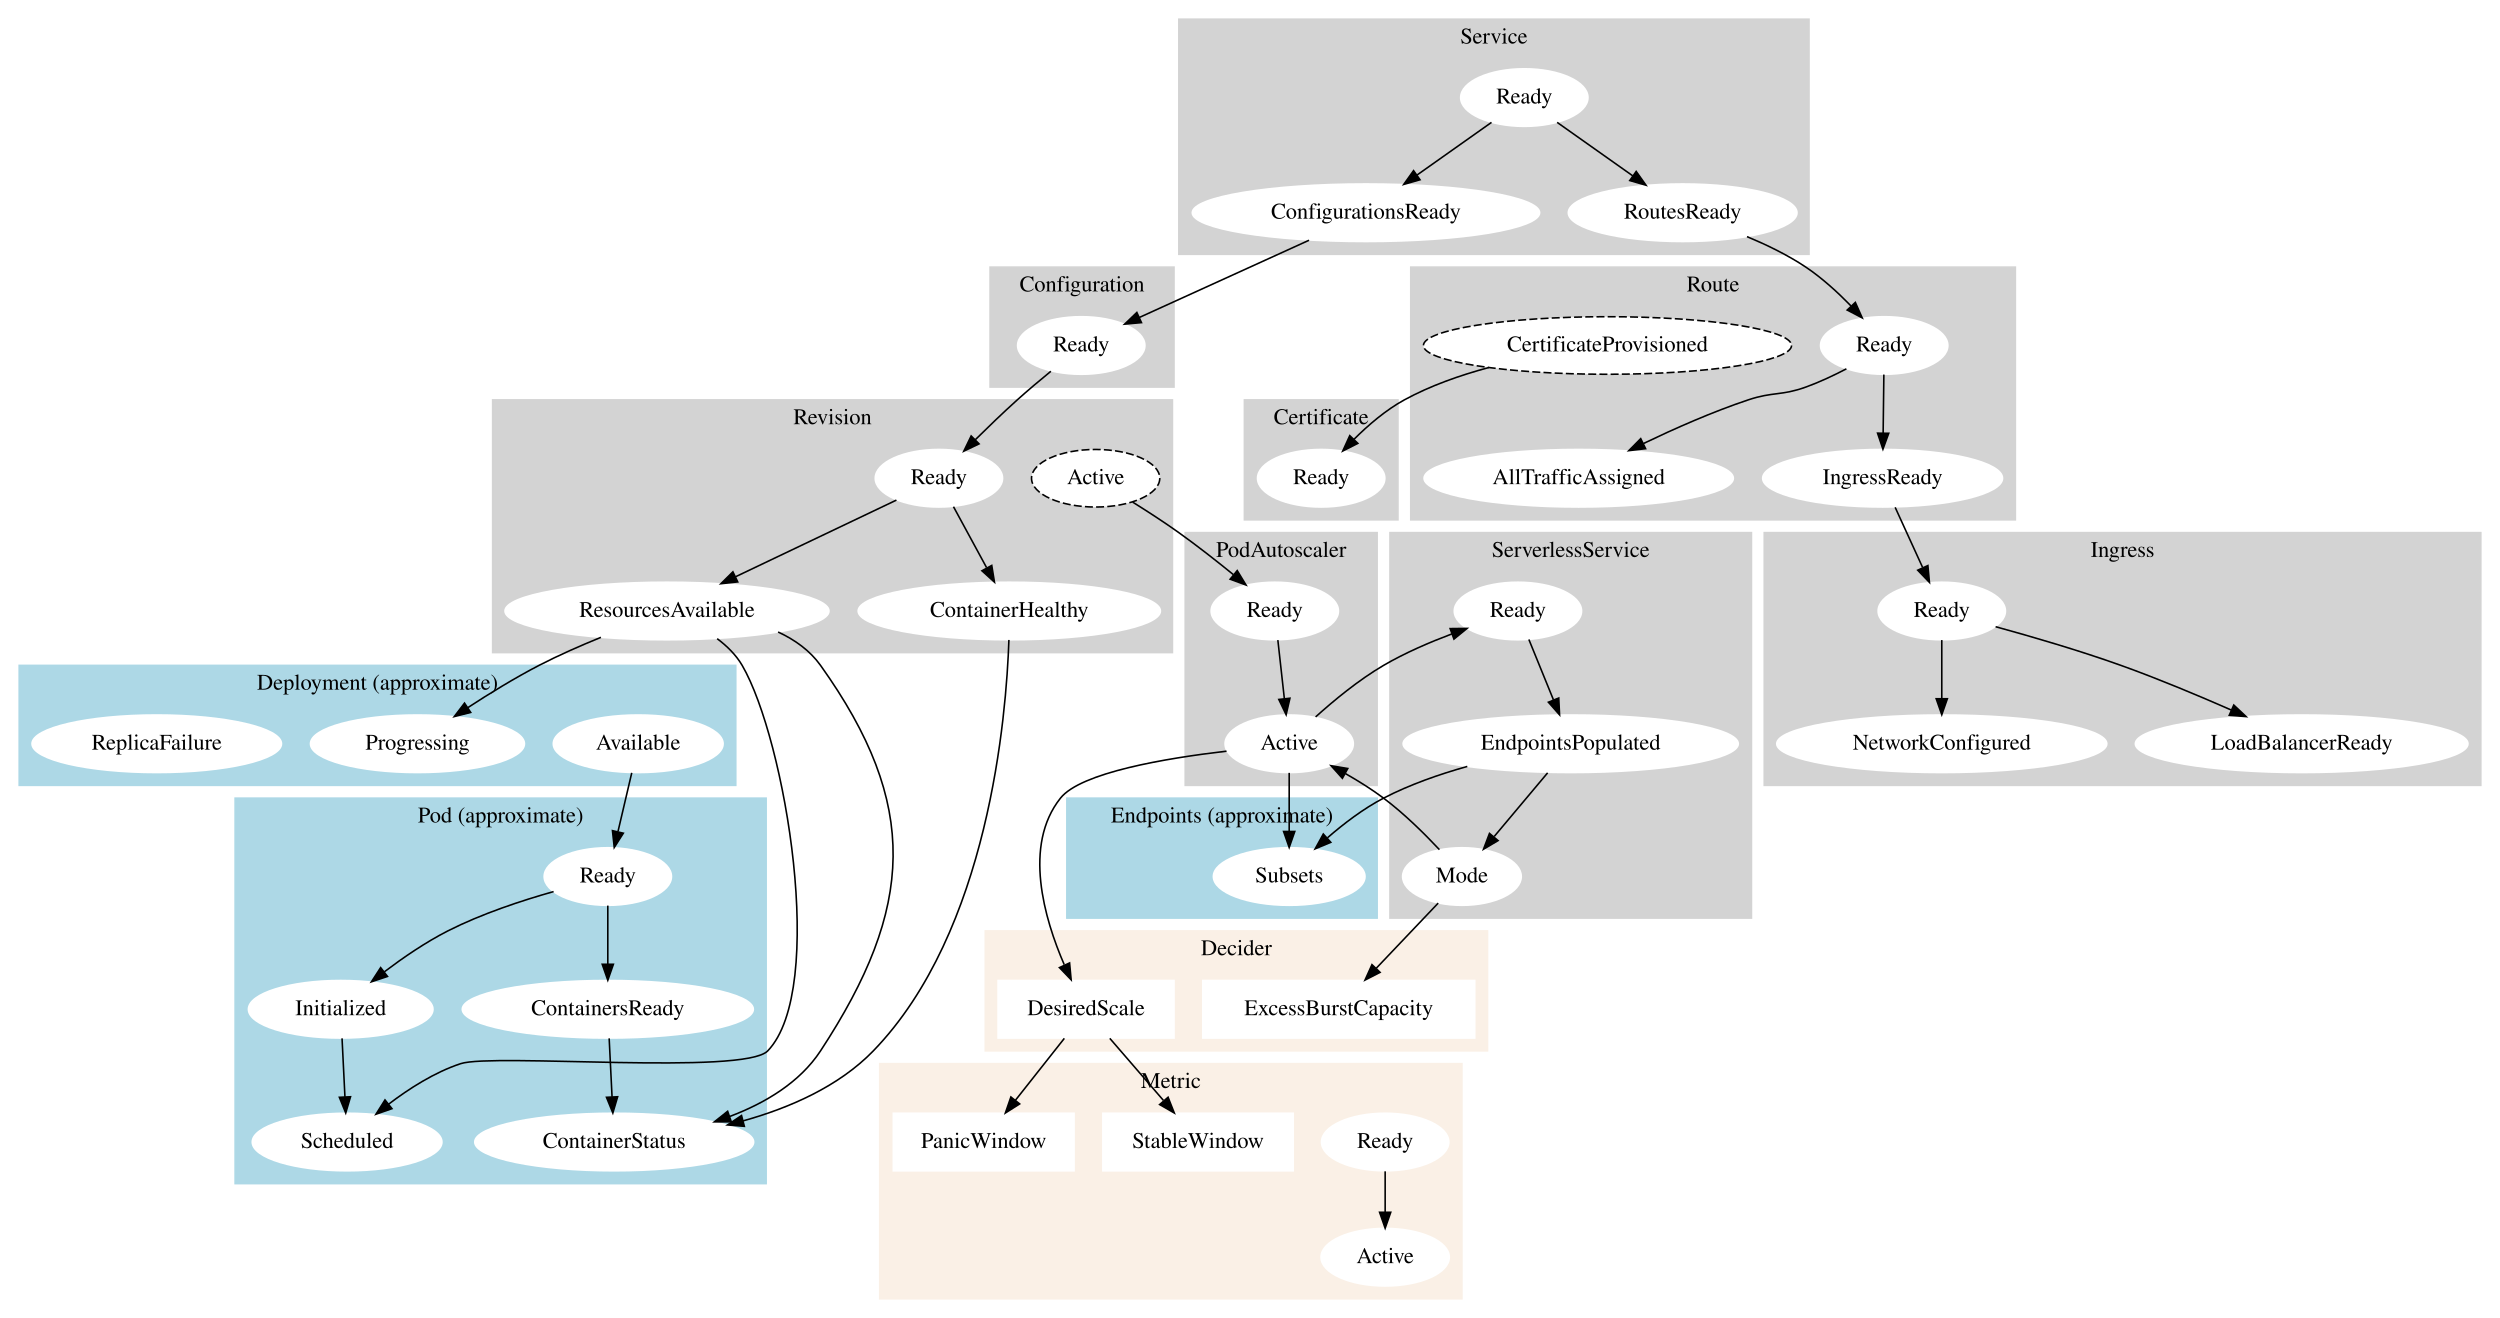
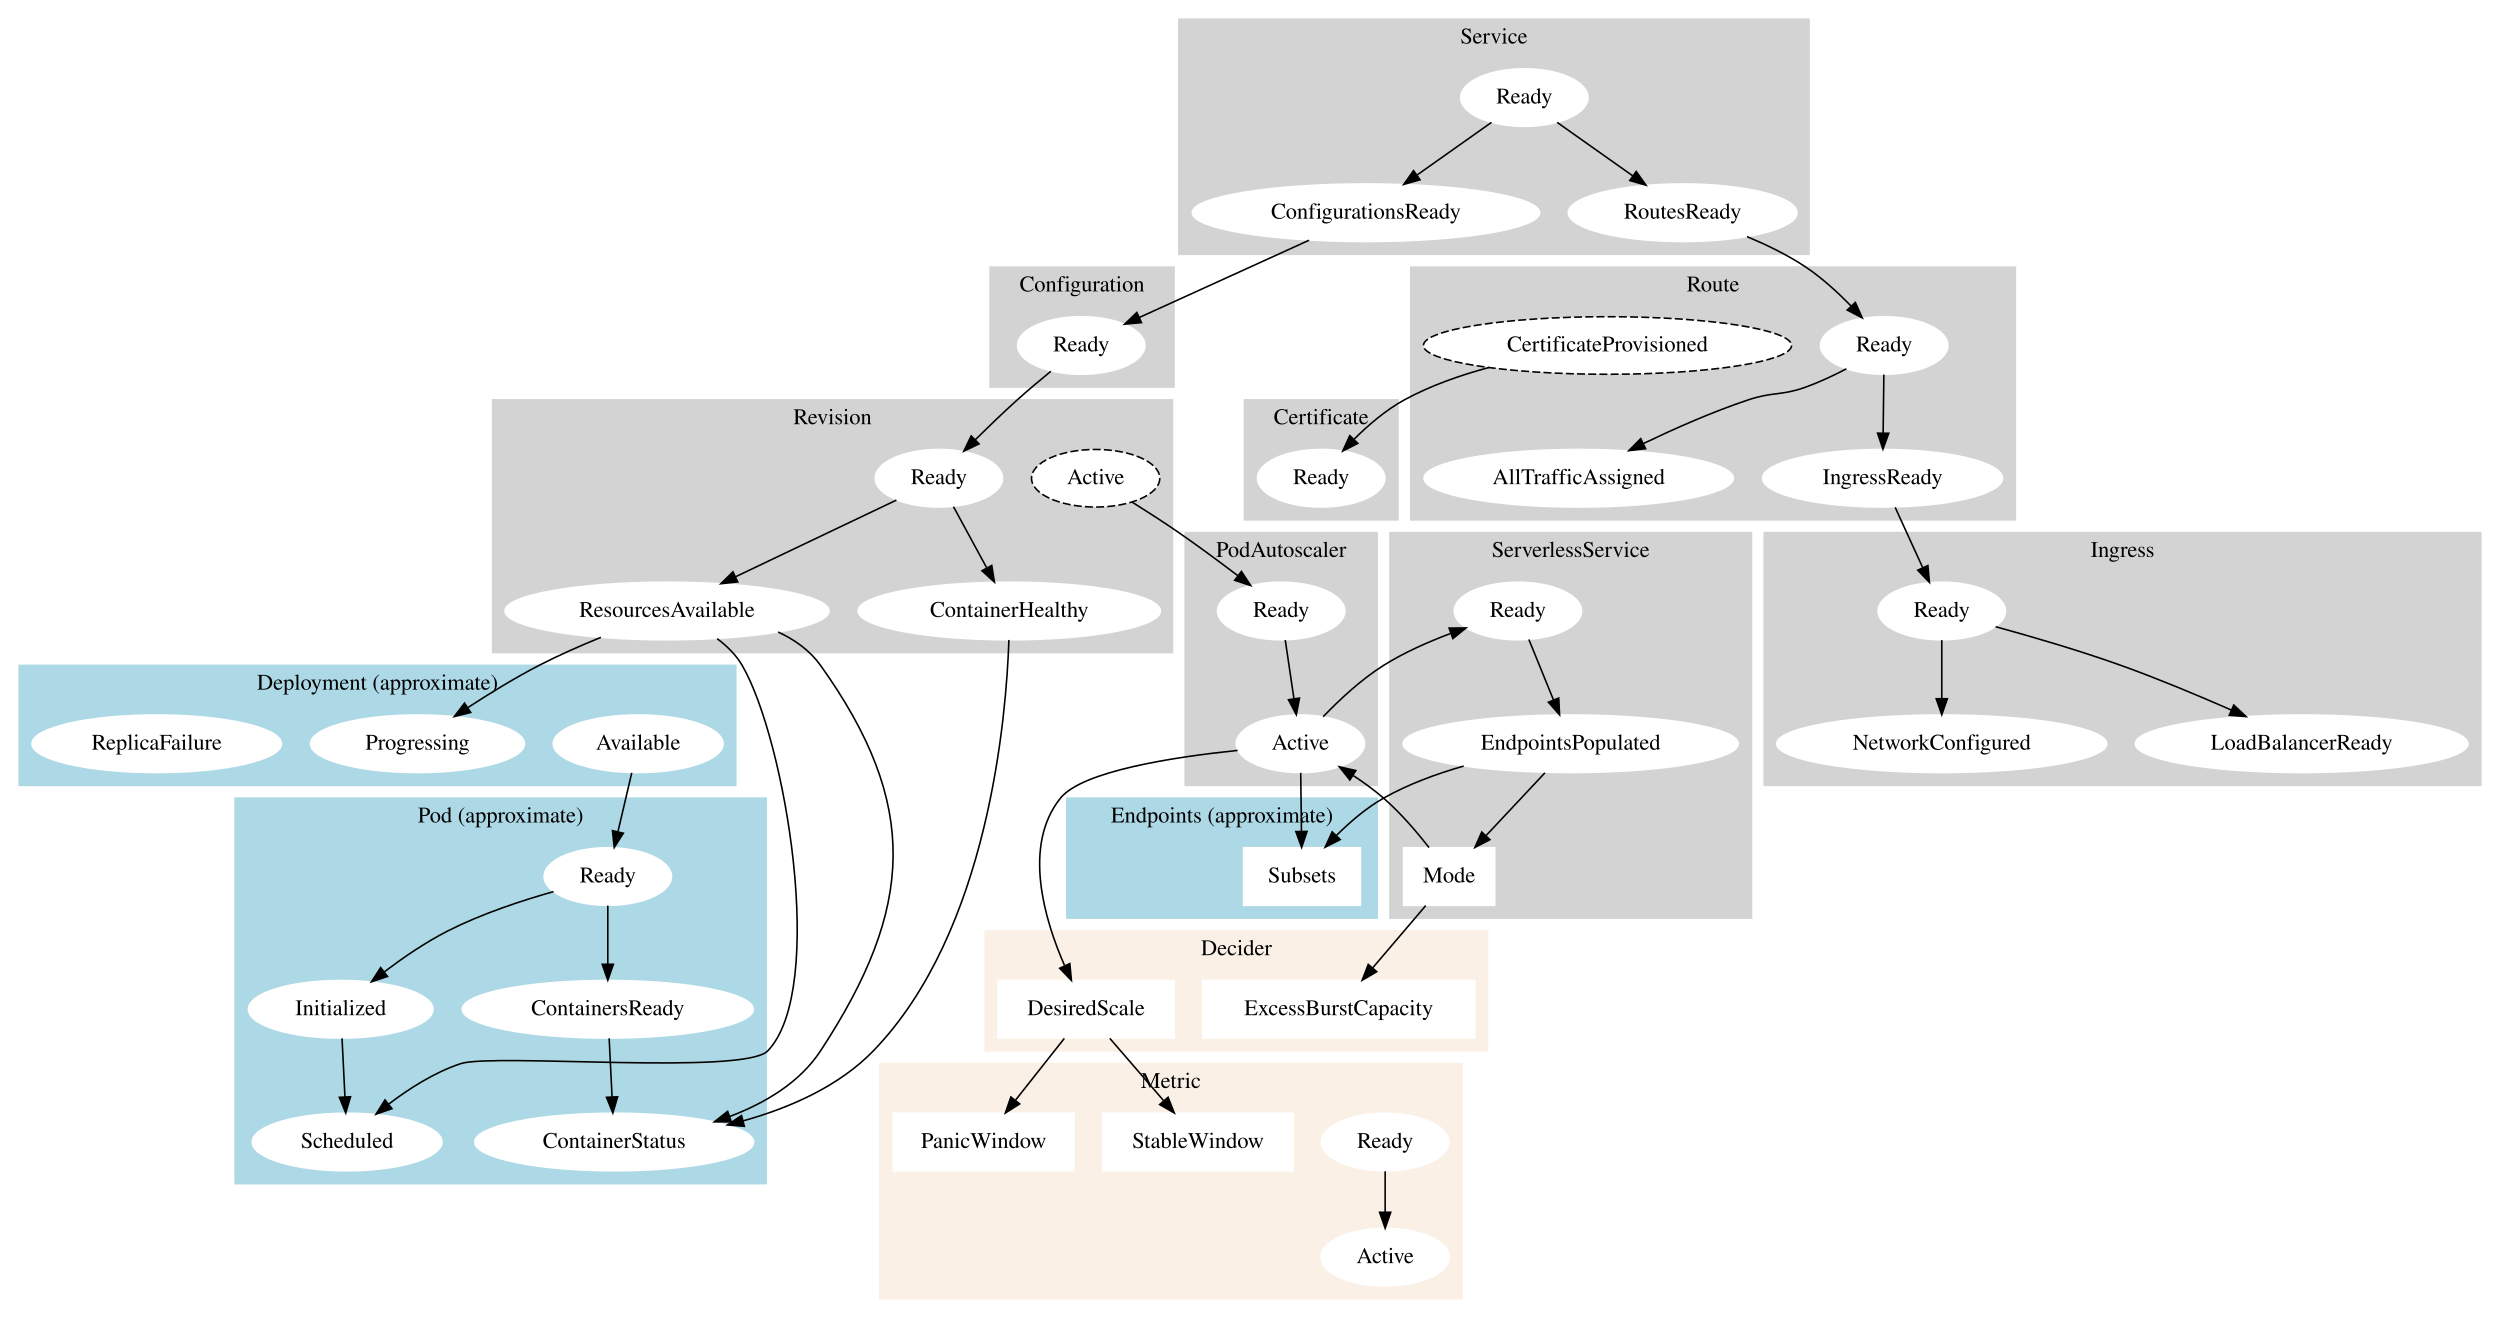
<svg xmlns="http://www.w3.org/2000/svg" xmlns:xlink="http://www.w3.org/1999/xlink" width="1563pt" height="824pt" viewBox="0.00 0.00 1563.00 824.00">
  <g id="graph0" class="graph" transform="scale(1 1) rotate(0) translate(4 820)">
    <polygon fill="white" stroke="none" points="-4,4 -4,-820 1559,-820 1559,4 -4,4" />
    <g id="clust1" class="cluster">
      <g id="a_clust1">
        <a xlink:href="https://godoc.org/github.com/knative/serving/pkg/apis/serving/v1alpha1#ServiceStatus" xlink:title="Service">
          <polygon fill="lightgrey" stroke="lightgrey" points="733,-661 733,-808 1127,-808 1127,-661 733,-661" />
          <text text-anchor="middle" x="930" y="-792.8" font-family="Times,serif" font-size="14.00">Service</text>
        </a>
      </g>
    </g>
    <g id="clust2" class="cluster">
      <g id="a_clust2">
        <a xlink:href="https://godoc.org/github.com/knative/serving/pkg/apis/serving/v1alpha1#RouteStatus" xlink:title="Route">
          <polygon fill="lightgrey" stroke="lightgrey" points="878,-495 878,-653 1256,-653 1256,-495 878,-495" />
          <text text-anchor="middle" x="1067" y="-637.8" font-family="Times,serif" font-size="14.00">Route</text>
        </a>
      </g>
    </g>
    <g id="clust3" class="cluster">
      <g id="a_clust3">
        <a xlink:href="https://godoc.org/github.com/knative/serving/pkg/apis/serving/v1alpha1#ConfigurationStatus" xlink:title="Configuration">
          <polygon fill="lightgrey" stroke="lightgrey" points="615,-578 615,-653 730,-653 730,-578 615,-578" />
          <text text-anchor="middle" x="672.5" y="-637.8" font-family="Times,serif" font-size="14.00">Configuration</text>
        </a>
      </g>
    </g>
    <g id="clust4" class="cluster">
      <g id="a_clust4">
        <a xlink:href="https://godoc.org/github.com/knative/serving/pkg/apis/serving/v1alpha1#RevisionStatus" xlink:title="Revision">
          <polygon fill="lightgrey" stroke="lightgrey" points="304,-412 304,-570 729,-570 729,-412 304,-412" />
          <text text-anchor="middle" x="516.5" y="-554.8" font-family="Times,serif" font-size="14.00">Revision</text>
        </a>
      </g>
    </g>
    <g id="clust5" class="cluster">
      <g id="a_clust5">
        <a xlink:href="https://godoc.org/github.com/knative/serving/pkg/apis/networking/v1alpha1#IngressStatus" xlink:title="Ingress">
          <polygon fill="lightgrey" stroke="lightgrey" points="1099,-329 1099,-487 1547,-487 1547,-329 1099,-329" />
          <text text-anchor="middle" x="1323" y="-471.8" font-family="Times,serif" font-size="14.00">Ingress</text>
        </a>
      </g>
    </g>
    <g id="clust6" class="cluster">
      <g id="a_clust6">
        <a xlink:href="https://godoc.org/github.com/knative/serving/pkg/apis/networking/v1alpha1#CertificateStatus" xlink:title="Certificate">
          <polygon fill="lightgrey" stroke="lightgrey" points="774,-495 774,-570 870,-570 870,-495 774,-495" />
          <text text-anchor="middle" x="822" y="-554.8" font-family="Times,serif" font-size="14.00">Certificate</text>
        </a>
      </g>
    </g>
    <g id="clust7" class="cluster">
      <g id="a_clust7">
        <a xlink:href="https://godoc.org/github.com/knative/serving/pkg/apis/autoscaling/v1alpha1#PodAutoscalerStatus" xlink:title="PodAutoscaler">
          <polygon fill="lightgrey" stroke="lightgrey" points="737,-329 737,-487 857,-487 857,-329 737,-329" />
          <text text-anchor="middle" x="797" y="-471.8" font-family="Times,serif" font-size="14.00">PodAutoscaler</text>
        </a>
      </g>
    </g>
    <g id="clust8" class="cluster">
      <g id="a_clust8">
        <a xlink:href="https://godoc.org/github.com/knative/serving/pkg/autoscaler#DeciderStatus" xlink:title="Decider">
          <polygon fill="linen" stroke="linen" points="612,-163 612,-238 926,-238 926,-163 612,-163" />
          <text text-anchor="middle" x="769" y="-222.8" font-family="Times,serif" font-size="14.00">Decider</text>
        </a>
      </g>
    </g>
    <g id="clust9" class="cluster">
      <g id="a_clust9">
        <a xlink:href="https://godoc.org/github.com/knative/serving/pkg/apis/autoscaling/v1alpha1#MetricStatus" xlink:title="Metric">
          <polygon fill="linen" stroke="linen" points="546,-8 546,-155 910,-155 910,-8 546,-8" />
          <text text-anchor="middle" x="728" y="-139.8" font-family="Times,serif" font-size="14.00">Metric</text>
        </a>
      </g>
    </g>
    <g id="clust10" class="cluster">
      <g id="a_clust10">
        <a xlink:href="https://godoc.org/github.com/knative/serving/pkg/apis/networking/v1alpha1#ServerlessServiceStatus" xlink:title="ServerlessService">
          <polygon fill="lightgrey" stroke="lightgrey" points="865,-246 865,-487 1091,-487 1091,-246 865,-246" />
          <text text-anchor="middle" x="978" y="-471.8" font-family="Times,serif" font-size="14.00">ServerlessService</text>
        </a>
      </g>
    </g>
    <g id="clust11" class="cluster">
      <g id="a_clust11">
        <a xlink:href="https://godoc.org/k8s.io/api/core/v1#PodStatus" xlink:title="Pod (approximate)">
          <polygon fill="lightblue" stroke="lightblue" points="143,-80 143,-321 475,-321 475,-80 143,-80" />
          <text text-anchor="middle" x="309" y="-305.8" font-family="Times,serif" font-size="14.00">Pod (approximate)</text>
        </a>
      </g>
    </g>
    <g id="clust12" class="cluster">
      <g id="a_clust12">
        <a xlink:href="https://godoc.org/k8s.io/api/apps/v1#DeploymentStatus" xlink:title="Deployment (approximate)">
          <polygon fill="lightblue" stroke="lightblue" points="8,-329 8,-404 456,-404 456,-329 8,-329" />
          <text text-anchor="middle" x="232" y="-388.8" font-family="Times,serif" font-size="14.00">Deployment (approximate)</text>
        </a>
      </g>
    </g>
    <g id="clust13" class="cluster">
      <g id="a_clust13">
-         <a xlink:href="https://godoc.org/k8s.io/api/apps/v1#Endpoints" xlink:title="Endpoints (approximate)">
+         <a xlink:href="https://godoc.org/k8s.io/kubernetes/pkg/apis/core#Endpoints" xlink:title="Endpoints (approximate)">
          <polygon fill="lightblue" stroke="lightblue" points="663,-246 663,-321 857,-321 857,-246 663,-246" />
          <text text-anchor="middle" x="760" y="-305.8" font-family="Times,serif" font-size="14.00">Endpoints (approximate)</text>
        </a>
      </g>
    </g>
    <g id="node1" class="node">
      <g id="a_node1">
        <a xlink:href="https://godoc.org/github.com/knative/serving/pkg/apis/serving/v1alpha1#ServiceConditionReady" xlink:title="Ready">
          <ellipse fill="white" stroke="white" cx="949" cy="-759" rx="39.794" ry="18" />
          <text text-anchor="middle" x="949" y="-755.3" font-family="Times,serif" font-size="14.00">Ready</text>
        </a>
      </g>
    </g>
    <g id="node2" class="node">
      <g id="a_node2">
        <a xlink:href="https://godoc.org/github.com/knative/serving/pkg/apis/serving/v1alpha1#ServiceConditionConfigurationsReady" xlink:title="ConfigurationsReady">
          <ellipse fill="white" stroke="white" cx="850" cy="-687" rx="108.581" ry="18" />
          <text text-anchor="middle" x="850" y="-683.3" font-family="Times,serif" font-size="14.00">ConfigurationsReady</text>
        </a>
      </g>
    </g>
    <g id="edge1" class="edge">
      <path fill="none" stroke="black" d="M928.487,-743.496C915.011,-733.968 897.11,-721.31 881.807,-710.49" />
      <polygon fill="black" stroke="black" points="883.802,-707.614 873.617,-704.699 879.761,-713.33 883.802,-707.614" />
    </g>
    <g id="node3" class="node">
      <g id="a_node3">
        <a xlink:href="https://godoc.org/github.com/knative/serving/pkg/apis/serving/v1alpha1#ServiceConditionRoutesReady" xlink:title="RoutesReady">
          <ellipse fill="white" stroke="white" cx="1048" cy="-687" rx="71.487" ry="18" />
          <text text-anchor="middle" x="1048" y="-683.3" font-family="Times,serif" font-size="14.00">RoutesReady</text>
        </a>
      </g>
    </g>
    <g id="edge2" class="edge">
      <path fill="none" stroke="black" d="M969.513,-743.496C983.18,-733.832 1001.4,-720.95 1016.84,-710.03" />
      <polygon fill="black" stroke="black" points="1018.95,-712.829 1025.09,-704.198 1014.91,-707.114 1018.95,-712.829" />
    </g>
    <g id="node8" class="node">
      <g id="a_node8">
        <a xlink:href="https://godoc.org/github.com/knative/serving/pkg/apis/serving/v1alpha1#ConfigurationConditionReady" xlink:title="Ready">
          <ellipse fill="white" stroke="white" cx="672" cy="-604" rx="39.794" ry="18" />
          <text text-anchor="middle" x="672" y="-600.3" font-family="Times,serif" font-size="14.00">Ready</text>
        </a>
      </g>
    </g>
    <g id="edge17" class="edge">
      <path fill="none" stroke="black" d="M814.407,-669.803C783.606,-655.787 739.262,-635.608 708.266,-621.503" />
      <polygon fill="black" stroke="black" points="709.656,-618.29 699.105,-617.334 706.757,-624.662 709.656,-618.29" />
    </g>
    <g id="node4" class="node">
      <g id="a_node4">
        <a xlink:href="https://godoc.org/github.com/knative/serving/pkg/apis/serving/v1alpha1#RouteConditionReady" xlink:title="Ready">
          <ellipse fill="white" stroke="white" cx="1174" cy="-604" rx="39.794" ry="18" />
          <text text-anchor="middle" x="1174" y="-600.3" font-family="Times,serif" font-size="14.00">Ready</text>
        </a>
      </g>
    </g>
    <g id="edge18" class="edge">
      <path fill="none" stroke="black" d="M1088.23,-672.053C1100.53,-666.938 1113.76,-660.525 1125,-653 1135.15,-646.203 1145.04,-637.145 1153.24,-628.729" />
      <polygon fill="black" stroke="black" points="1155.96,-630.948 1160.26,-621.265 1150.86,-626.153 1155.96,-630.948" />
    </g>
    <g id="node5" class="node">
      <g id="a_node5">
        <a xlink:href="https://godoc.org/github.com/knative/serving/pkg/apis/serving/v1alpha1#RouteConditionAllTrafficAssigned" xlink:title="AllTrafficAssigned">
          <ellipse fill="white" stroke="white" cx="983" cy="-521" rx="96.683" ry="18" />
          <text text-anchor="middle" x="983" y="-517.3" font-family="Times,serif" font-size="14.00">AllTrafficAssigned</text>
        </a>
      </g>
    </g>
    <g id="edge3" class="edge">
      <path fill="none" stroke="black" d="M1150.37,-589.416C1142.49,-585.305 1133.54,-581.07 1125,-578 1109.58,-572.453 1104.55,-575.186 1089,-570 1066.77,-562.584 1042.92,-552.032 1023.48,-542.709" />
      <polygon fill="black" stroke="black" points="1024.84,-539.479 1014.32,-538.25 1021.78,-545.773 1024.84,-539.479" />
    </g>
    <g id="node6" class="node">
      <g id="a_node6">
        <a xlink:href="https://godoc.org/github.com/knative/serving/pkg/apis/serving/v1alpha1#RouteConditionIngressReady" xlink:title="IngressReady">
          <ellipse fill="white" stroke="white" cx="1173" cy="-521" rx="74.987" ry="18" />
          <text text-anchor="middle" x="1173" y="-517.3" font-family="Times,serif" font-size="14.00">IngressReady</text>
        </a>
      </g>
    </g>
    <g id="edge4" class="edge">
      <path fill="none" stroke="black" d="M1173.79,-585.822C1173.66,-575.19 1173.49,-561.306 1173.34,-549.204" />
      <polygon fill="black" stroke="black" points="1176.84,-549.109 1173.21,-539.153 1169.84,-549.196 1176.84,-549.109" />
    </g>
    <g id="node13" class="node">
      <g id="a_node13">
        <a xlink:href="https://godoc.org/github.com/knative/serving/pkg/apis/networking/v1alpha1#IngressConditionReady" xlink:title="Ready">
          <ellipse fill="white" stroke="white" cx="1210" cy="-438" rx="39.794" ry="18" />
          <text text-anchor="middle" x="1210" y="-434.3" font-family="Times,serif" font-size="14.00">Ready</text>
        </a>
      </g>
    </g>
    <g id="edge20" class="edge">
      <path fill="none" stroke="black" d="M1180.85,-502.822C1185.83,-491.902 1192.39,-477.551 1198.02,-465.224" />
      <polygon fill="black" stroke="black" points="1201.32,-466.426 1202.29,-455.876 1194.95,-463.517 1201.32,-466.426" />
    </g>
    <g id="node7" class="node">
      <g id="a_node7">
        <a xlink:href="https://godoc.org/github.com/knative/serving/pkg/apis/serving/v1alpha1#RouteConditionCertificateProvisioned" xlink:title="CertificateProvisioned">
          <ellipse fill="white" stroke="black" stroke-dasharray="5,2" cx="1001" cy="-604" rx="115.08" ry="18" />
          <text text-anchor="middle" x="1001" y="-600.3" font-family="Times,serif" font-size="14.00">CertificateProvisioned</text>
        </a>
      </g>
    </g>
    <g id="node16" class="node">
      <g id="a_node16">
        <a xlink:href="https://godoc.org/github.com/knative/serving/pkg/apis/networking/v1alpha1#CertificateConditionReady" xlink:title="Ready">
          <ellipse fill="white" stroke="white" cx="822" cy="-521" rx="39.794" ry="18" />
          <text text-anchor="middle" x="822" y="-517.3" font-family="Times,serif" font-size="14.00">Ready</text>
        </a>
      </g>
    </g>
    <g id="edge19" class="edge">
      <path fill="none" stroke="black" d="M926.801,-590.218C908.856,-585.395 890.195,-578.844 874,-570 862.375,-563.652 851.318,-554.137 842.414,-545.249" />
      <polygon fill="black" stroke="black" points="844.922,-542.809 835.475,-538.014 839.87,-547.654 844.922,-542.809" />
    </g>
    <g id="node9" class="node">
      <g id="a_node9">
        <a xlink:href="https://godoc.org/github.com/knative/serving/pkg/apis/serving/v1alpha1#RevisionConditionReady" xlink:title="Ready">
          <ellipse fill="white" stroke="white" cx="583" cy="-521" rx="39.794" ry="18" />
          <text text-anchor="middle" x="583" y="-517.3" font-family="Times,serif" font-size="14.00">Ready</text>
        </a>
      </g>
    </g>
    <g id="edge21" class="edge">
      <path fill="none" stroke="black" d="M652.999,-587.879C646.262,-582.372 638.694,-576.02 632,-570 623.187,-562.074 613.82,-553.056 605.662,-544.992" />
      <polygon fill="black" stroke="black" points="608.114,-542.495 598.56,-537.914 603.173,-547.453 608.114,-542.495" />
    </g>
    <g id="node10" class="node">
      <g id="a_node10">
        <a xlink:href="https://godoc.org/github.com/knative/serving/pkg/apis/serving/v1alpha1#RevisionConditionResourcesAvailable" xlink:title="ResourcesAvailable">
          <ellipse fill="white" stroke="white" cx="413" cy="-438" rx="101.282" ry="18" />
          <text text-anchor="middle" x="413" y="-434.3" font-family="Times,serif" font-size="14.00">ResourcesAvailable</text>
        </a>
      </g>
    </g>
    <g id="edge5" class="edge">
      <path fill="none" stroke="black" d="M556.438,-507.344C529.494,-494.506 487.369,-474.434 455.727,-459.358" />
      <polygon fill="black" stroke="black" points="457.221,-456.193 446.688,-455.051 454.21,-462.513 457.221,-456.193" />
    </g>
    <g id="node11" class="node">
      <g id="a_node11">
        <a xlink:href="https://godoc.org/github.com/knative/serving/pkg/apis/serving/v1alpha1#RevisionConditionContainerHealthy" xlink:title="ContainerHealthy">
          <ellipse fill="white" stroke="white" cx="627" cy="-438" rx="94.484" ry="18" />
          <text text-anchor="middle" x="627" y="-434.3" font-family="Times,serif" font-size="14.00">ContainerHealthy</text>
        </a>
      </g>
    </g>
    <g id="edge6" class="edge">
      <path fill="none" stroke="black" d="M592.117,-503.217C598.094,-492.213 606.031,-477.602 612.824,-465.098" />
      <polygon fill="black" stroke="black" points="616.046,-466.498 617.743,-456.04 609.895,-463.157 616.046,-466.498" />
    </g>
    <g id="node29" class="node">
      <g id="a_node29">
        <a xlink:href="https://godoc.org/k8s.io/api/core/v1#PodScheduled" xlink:title="Scheduled">
          <ellipse fill="white" stroke="white" cx="213" cy="-106" rx="59.29" ry="18" />
          <text text-anchor="middle" x="213" y="-102.3" font-family="Times,serif" font-size="14.00">Scheduled</text>
        </a>
      </g>
    </g>
    <g id="edge25" class="edge">
      <path fill="none" stroke="black" d="M444.377,-420.71C450.495,-416.116 456.187,-410.548 460,-404 487.012,-357.619 513.154,-201.735 476,-163 461.22,-147.591 304.281,-161.677 284,-155 267.654,-149.618 251.585,-139.301 238.879,-129.607" />
      <polygon fill="black" stroke="black" points="241.054,-126.864 231.047,-123.384 236.7,-132.345 241.054,-126.864" />
    </g>
    <g id="node32" class="node">
      <g id="a_node32">
        <a xlink:href="https://godoc.org/k8s.io/api/core/v1#ContainerStatus" xlink:title="ContainerStatus">
          <ellipse fill="white" stroke="white" cx="380" cy="-106" rx="87.185" ry="18" />
          <text text-anchor="middle" x="380" y="-102.3" font-family="Times,serif" font-size="14.00">ContainerStatus</text>
        </a>
      </g>
    </g>
    <g id="edge24" class="edge">
      <path fill="none" stroke="black" d="M482.463,-424.873C492.881,-420.041 502.345,-413.324 509,-404 571.222,-316.815 567.755,-252.558 509,-163 495.992,-143.172 474.286,-130.329 452.354,-122.025" />
      <polygon fill="black" stroke="black" points="453.224,-118.621 442.629,-118.628 450.916,-125.23 453.224,-118.621" />
    </g>
    <g id="node34" class="node">
      <g id="a_node34">
        <a xlink:href="https://godoc.org/k8s.io/api/apps/v1#DeploymentProgressing" xlink:title="Progressing">
          <ellipse fill="white" stroke="white" cx="257" cy="-355" rx="66.888" ry="18" />
          <text text-anchor="middle" x="257" y="-351.3" font-family="Times,serif" font-size="14.00">Progressing</text>
        </a>
      </g>
    </g>
    <g id="edge26" class="edge">
      <path fill="none" stroke="black" d="M371.686,-421.54C359.063,-416.397 345.278,-410.349 333,-404 317.877,-396.179 301.84,-386.306 288.415,-377.551" />
      <polygon fill="black" stroke="black" points="290.279,-374.587 280.007,-371.991 286.418,-380.426 290.279,-374.587" />
    </g>
    <g id="edge23" class="edge">
      <path fill="none" stroke="black" d="M626.769,-419.906C625.193,-372.435 614.245,-237.596 542,-163 520.424,-140.722 489.567,-127.302 460.56,-119.22" />
      <polygon fill="black" stroke="black" points="461.37,-115.814 450.811,-116.678 459.604,-122.587 461.37,-115.814" />
    </g>
    <g id="node12" class="node">
      <g id="a_node12">
        <a xlink:href="https://godoc.org/github.com/knative/serving/pkg/apis/serving/v1alpha1#RevisionConditionActive" xlink:title="Active">
          <ellipse fill="white" stroke="black" stroke-dasharray="5,2" cx="681" cy="-521" rx="40.094" ry="18" />
          <text text-anchor="middle" x="681" y="-517.3" font-family="Times,serif" font-size="14.00">Active</text>
        </a>
      </g>
    </g>
    <g id="node17" class="node">
      <g id="a_node17">
        <a xlink:href="https://godoc.org/github.com/knative/serving/pkg/apis/autoscaling/v1alpha1#PodAutoscalerConditionReady" xlink:title="Ready">
-           <ellipse fill="white" stroke="white" cx="793" cy="-438" rx="39.794" ry="18" />
-           <text text-anchor="middle" x="793" y="-434.3" font-family="Times,serif" font-size="14.00">Ready</text>
+           <ellipse fill="white" stroke="white" cx="797" cy="-438" rx="39.794" ry="18" />
+           <text text-anchor="middle" x="797" y="-434.3" font-family="Times,serif" font-size="14.00">Ready</text>
        </a>
      </g>
    </g>
    <g id="edge22" class="edge">
-       <path fill="none" stroke="black" d="M704.137,-506.072C713.276,-500.376 723.776,-493.586 733,-487 744.479,-478.803 756.711,-469.189 767.116,-460.727" />
-       <polygon fill="black" stroke="black" points="769.513,-463.287 775.019,-454.236 765.07,-457.878 769.513,-463.287" />
+       <path fill="none" stroke="black" d="M703.774,-506.084C712.958,-500.334 723.587,-493.502 733,-487 745.294,-478.508 758.557,-468.677 769.804,-460.132" />
+       <polygon fill="black" stroke="black" points="772.146,-462.747 777.962,-453.891 767.893,-457.187 772.146,-462.747" />
    </g>
    <g id="node14" class="node">
      <g id="a_node14">
        <a xlink:href="https://godoc.org/github.com/knative/serving/pkg/apis/networking/v1alpha1#IngressConditionNetworkConfigured" xlink:title="NetworkConfigured">
          <ellipse fill="white" stroke="white" cx="1210" cy="-355" rx="103.182" ry="18" />
          <text text-anchor="middle" x="1210" y="-351.3" font-family="Times,serif" font-size="14.00">NetworkConfigured</text>
        </a>
      </g>
    </g>
    <g id="edge7" class="edge">
      <path fill="none" stroke="black" d="M1210,-419.822C1210,-409.19 1210,-395.306 1210,-383.204" />
      <polygon fill="black" stroke="black" points="1213.5,-383.153 1210,-373.153 1206.5,-383.153 1213.5,-383.153" />
    </g>
    <g id="node15" class="node">
      <g id="a_node15">
        <a xlink:href="https://godoc.org/github.com/knative/serving/pkg/apis/networking/v1alpha1#IngressConditionLoadBalancerReady" xlink:title="LoadBalancerReady">
          <ellipse fill="white" stroke="white" cx="1435" cy="-355" rx="103.982" ry="18" />
          <text text-anchor="middle" x="1435" y="-351.3" font-family="Times,serif" font-size="14.00">LoadBalancerReady</text>
        </a>
      </g>
    </g>
    <g id="edge8" class="edge">
      <path fill="none" stroke="black" d="M1243.65,-428.176C1266.06,-422.033 1296.05,-413.3 1322,-404 1345.14,-395.707 1370.37,-385.143 1391.1,-376.038" />
      <polygon fill="black" stroke="black" points="1392.56,-379.22 1400.29,-371.971 1389.73,-372.819 1392.56,-379.22" />
    </g>
    <g id="node18" class="node">
      <g id="a_node18">
        <a xlink:href="https://godoc.org/github.com/knative/serving/pkg/apis/autoscaling/v1alpha1#PodAutoscalerConditionActive" xlink:title="Active">
-           <ellipse fill="white" stroke="white" cx="802" cy="-355" rx="40.094" ry="18" />
-           <text text-anchor="middle" x="802" y="-351.3" font-family="Times,serif" font-size="14.00">Active</text>
+           <ellipse fill="white" stroke="white" cx="809" cy="-355" rx="40.094" ry="18" />
+           <text text-anchor="middle" x="809" y="-351.3" font-family="Times,serif" font-size="14.00">Active</text>
        </a>
      </g>
    </g>
    <g id="edge9" class="edge">
-       <path fill="none" stroke="black" d="M794.909,-419.822C796.09,-409.19 797.633,-395.306 798.977,-383.204" />
-       <polygon fill="black" stroke="black" points="802.468,-383.479 800.094,-373.153 795.511,-382.706 802.468,-383.479" />
+       <path fill="none" stroke="black" d="M799.545,-419.822C801.12,-409.19 803.177,-395.306 804.97,-383.204" />
+       <polygon fill="black" stroke="black" points="808.455,-383.558 806.459,-373.153 801.531,-382.532 808.455,-383.558" />
    </g>
    <g id="node19" class="node">
      <g id="a_node19">
        <a xlink:href="https://godoc.org/github.com/knative/serving/pkg/autoscaler#DeciderStatus.DesiredScale" xlink:title="DesiredScale">
          <polygon fill="white" stroke="white" points="730,-207 620,-207 620,-171 730,-171 730,-207" />
          <text text-anchor="middle" x="675" y="-185.3" font-family="Times,serif" font-size="14.00">DesiredScale</text>
        </a>
      </g>
    </g>
    <g id="edge28" class="edge">
-       <path fill="none" stroke="black" d="M762.813,-350.371C725.037,-345.965 671.769,-337.051 659,-321 635.522,-291.488 648.848,-245.772 661.358,-216.889" />
-       <polygon fill="black" stroke="black" points="664.708,-217.978 665.687,-207.429 658.343,-215.066 664.708,-217.978" />
+       <path fill="none" stroke="black" d="M769.751,-350.842C730.055,-346.738 672.658,-337.989 659,-321 635.243,-291.448 648.887,-245.361 661.505,-216.465" />
+       <polygon fill="black" stroke="black" points="664.853,-217.563 665.862,-207.017 658.496,-214.632 664.853,-217.563" />
    </g>
    <g id="node25" class="node">
      <g id="a_node25">
        <a xlink:href="https://godoc.org/github.com/knative/serving/pkg/apis/networking/v1alpha1#ServerlessServiceConditionReady" xlink:title="Ready">
          <ellipse fill="white" stroke="white" cx="945" cy="-438" rx="39.794" ry="18" />
          <text text-anchor="middle" x="945" y="-434.3" font-family="Times,serif" font-size="14.00">Ready</text>
        </a>
      </g>
    </g>
    <g id="edge27" class="edge">
-       <path fill="none" stroke="black" d="M818.516,-371.782C829.811,-381.962 845.493,-394.942 861,-404 874.301,-411.769 889.775,-418.438 903.79,-423.706" />
-       <polygon fill="black" stroke="black" points="902.622,-427.005 913.216,-427.125 905.009,-420.425 902.622,-427.005" />
+       <path fill="none" stroke="black" d="M823.233,-371.903C833.051,-382.134 846.842,-395.126 861,-404 873.82,-412.035 888.92,-418.704 902.756,-423.894" />
+       <polygon fill="black" stroke="black" points="901.962,-427.327 912.556,-427.41 904.326,-420.738 901.962,-427.327" />
    </g>
    <g id="node36" class="node">
      <g id="a_node36">
-         <a xlink:href="https://godoc.org/k8s.io/api/apps/v1#Endpoints.Subsets" xlink:title="Subsets">
-           <ellipse fill="white" stroke="white" cx="802" cy="-272" rx="47.392" ry="18" />
-           <text text-anchor="middle" x="802" y="-268.3" font-family="Times,serif" font-size="14.00">Subsets</text>
+         <a xlink:href="https://godoc.org/k8s.io/kubernetes/pkg/apis/core#Endpoints.Subsets" xlink:title="Subsets">
+           <polygon fill="white" stroke="white" points="846.5,-290 773.5,-290 773.5,-254 846.5,-254 846.5,-290" />
+           <text text-anchor="middle" x="810" y="-268.3" font-family="Times,serif" font-size="14.00">Subsets</text>
        </a>
      </g>
    </g>
    <g id="edge29" class="edge">
-       <path fill="none" stroke="black" d="M802,-336.822C802,-326.19 802,-312.306 802,-300.204" />
-       <polygon fill="black" stroke="black" points="805.5,-300.153 802,-290.153 798.5,-300.153 805.5,-300.153" />
+       <path fill="none" stroke="black" d="M809.212,-336.822C809.343,-326.19 809.515,-312.306 809.664,-300.204" />
+       <polygon fill="black" stroke="black" points="813.164,-300.196 809.788,-290.153 806.165,-300.109 813.164,-300.196" />
    </g>
    <g id="node23" class="node">
      <g id="a_node23">
        <a xlink:href="https://godoc.org/github.com/knative/serving/pkg/apis/autoscaling/v1alpha1#MetricStableWindow" xlink:title="StableWindow">
          <polygon fill="white" stroke="white" points="804.5,-124 685.5,-124 685.5,-88 804.5,-88 804.5,-124" />
          <text text-anchor="middle" x="745" y="-102.3" font-family="Times,serif" font-size="14.00">StableWindow</text>
        </a>
      </g>
    </g>
    <g id="edge30" class="edge">
      <path fill="none" stroke="black" d="M689.845,-170.822C699.59,-159.546 712.497,-144.611 723.374,-132.024" />
      <polygon fill="black" stroke="black" points="726.286,-134.008 730.176,-124.153 720.989,-129.431 726.286,-134.008" />
    </g>
    <g id="node24" class="node">
      <g id="a_node24">
        <a xlink:href="https://godoc.org/github.com/knative/serving/pkg/apis/autoscaling/v1alpha1#MetricPanicWindow" xlink:title="PanicWindow">
          <polygon fill="white" stroke="white" points="667.5,-124 554.5,-124 554.5,-88 667.5,-88 667.5,-124" />
          <text text-anchor="middle" x="611" y="-102.3" font-family="Times,serif" font-size="14.00">PanicWindow</text>
        </a>
      </g>
    </g>
    <g id="edge31" class="edge">
      <path fill="none" stroke="black" d="M661.427,-170.822C652.518,-159.546 640.717,-144.611 630.772,-132.024" />
      <polygon fill="black" stroke="black" points="633.499,-129.83 624.553,-124.153 628.007,-134.169 633.499,-129.83" />
    </g>
    <g id="node20" class="node">
      <g id="a_node20">
        <a xlink:href="https://godoc.org/github.com/knative/serving/pkg/autoscaler#DeciderStatus.ExcessBurstCapacity" xlink:title="ExcessBurstCapacity">
          <polygon fill="white" stroke="white" points="918,-207 748,-207 748,-171 918,-171 918,-207" />
          <text text-anchor="middle" x="833" y="-185.3" font-family="Times,serif" font-size="14.00">ExcessBurstCapacity</text>
        </a>
      </g>
    </g>
    <g id="node21" class="node">
      <g id="a_node21">
        <a xlink:href="https://godoc.org/github.com/knative/serving/pkg/apis/autoscaling/v1alpha1#MetricConditionReady" xlink:title="Ready">
          <ellipse fill="white" stroke="white" cx="862" cy="-106" rx="39.794" ry="18" />
          <text text-anchor="middle" x="862" y="-102.3" font-family="Times,serif" font-size="14.00">Ready</text>
        </a>
      </g>
    </g>
    <g id="node22" class="node">
      <g id="a_node22">
        <a xlink:href="https://godoc.org/github.com/knative/serving/pkg/apis/autoscaling/v1alpha1#MetricConditionActive" xlink:title="Active">
          <ellipse fill="white" stroke="white" cx="862" cy="-34" rx="40.094" ry="18" />
          <text text-anchor="middle" x="862" y="-30.3" font-family="Times,serif" font-size="14.00">Active</text>
        </a>
      </g>
    </g>
    <g id="edge10" class="edge">
      <path fill="none" stroke="black" d="M862,-87.697C862,-79.983 862,-70.713 862,-62.112" />
      <polygon fill="black" stroke="black" points="865.5,-62.104 862,-52.104 858.5,-62.104 865.5,-62.104" />
    </g>
    <g id="node26" class="node">
      <g id="a_node26">
        <a xlink:href="https://godoc.org/github.com/knative/serving/pkg/apis/networking/v1alpha1#ServerlessServiceConditionEndspointsPopulated" xlink:title="EndpointsPopulated">
          <ellipse fill="white" stroke="white" cx="978" cy="-355" rx="104.782" ry="18" />
          <text text-anchor="middle" x="978" y="-351.3" font-family="Times,serif" font-size="14.00">EndpointsPopulated</text>
        </a>
      </g>
    </g>
    <g id="edge11" class="edge">
      <path fill="none" stroke="black" d="M951.838,-420.217C956.277,-409.321 962.157,-394.888 967.218,-382.466" />
      <polygon fill="black" stroke="black" points="970.526,-383.622 971.058,-373.04 964.043,-380.981 970.526,-383.622" />
    </g>
    <g id="node27" class="node">
      <g id="a_node27">
        <a xlink:href="https://godoc.org/github.com/knative/serving/pkg/apis/networking/v1alpha1#ServerlessServiceSpec.Mode" xlink:title="Mode">
-           <ellipse fill="white" stroke="white" cx="910" cy="-272" rx="37.093" ry="18" />
-           <text text-anchor="middle" x="910" y="-268.3" font-family="Times,serif" font-size="14.00">Mode</text>
+           <polygon fill="white" stroke="white" points="930.5,-290 873.5,-290 873.5,-254 930.5,-254 930.5,-290" />
+           <text text-anchor="middle" x="902" y="-268.3" font-family="Times,serif" font-size="14.00">Mode</text>
        </a>
      </g>
    </g>
    <g id="edge12" class="edge">
-       <path fill="none" stroke="black" d="M963.579,-336.822C953.857,-325.241 940.895,-309.801 930.155,-297.009" />
-       <polygon fill="black" stroke="black" points="932.586,-294.46 923.475,-289.051 927.224,-298.961 932.586,-294.46" />
+       <path fill="none" stroke="black" d="M961.882,-336.822C951.202,-325.439 937.022,-310.326 925.142,-297.665" />
+       <polygon fill="black" stroke="black" points="927.489,-295.051 918.094,-290.153 922.384,-299.841 927.489,-295.051" />
    </g>
    <g id="edge32" class="edge">
-       <path fill="none" stroke="black" d="M913.355,-340.821C895.813,-335.908 877.202,-329.413 861,-321 848.424,-314.47 836.024,-304.98 825.862,-296.159" />
-       <polygon fill="black" stroke="black" points="828.008,-293.382 818.232,-289.298 823.328,-298.587 828.008,-293.382" />
+       <path fill="none" stroke="black" d="M911.113,-341.065C894.116,-336.208 876.337,-329.68 861,-321 850.197,-314.886 839.899,-306.014 831.422,-297.557" />
+       <polygon fill="black" stroke="black" points="833.921,-295.107 824.474,-290.311 828.869,-299.952 833.921,-295.107" />
    </g>
    <g id="edge33" class="edge">
-       <path fill="none" stroke="black" d="M895.926,-288.799C886.602,-298.735 873.775,-311.438 861,-321 853.627,-326.519 845.231,-331.754 837.131,-336.363" />
-       <polygon fill="black" stroke="black" points="835.261,-333.396 828.183,-341.28 838.632,-339.531 835.261,-333.396" />
+       <path fill="none" stroke="black" d="M889.447,-290.105C881.845,-299.806 871.595,-311.806 861,-321 855.226,-326.01 848.621,-330.796 842.099,-335.092" />
+       <polygon fill="black" stroke="black" points="839.93,-332.322 833.344,-340.621 843.668,-338.241 839.93,-332.322" />
    </g>
    <g id="edge34" class="edge">
-       <path fill="none" stroke="black" d="M895.154,-255.382C884.194,-243.853 869.059,-227.932 856.469,-214.688" />
-       <polygon fill="black" stroke="black" points="858.827,-212.089 849.4,-207.252 853.754,-216.912 858.827,-212.089" />
+       <path fill="none" stroke="black" d="M887.367,-253.822C877.761,-242.546 865.039,-227.611 854.317,-215.024" />
+       <polygon fill="black" stroke="black" points="856.761,-212.496 847.612,-207.153 851.432,-217.035 856.761,-212.496" />
    </g>
    <g id="node28" class="node">
      <g id="a_node28">
        <a xlink:href="https://godoc.org/k8s.io/api/core/v1#PodReady" xlink:title="Ready">
          <ellipse fill="white" stroke="white" cx="376" cy="-272" rx="39.794" ry="18" />
          <text text-anchor="middle" x="376" y="-268.3" font-family="Times,serif" font-size="14.00">Ready</text>
        </a>
      </g>
    </g>
    <g id="node30" class="node">
      <g id="a_node30">
        <a xlink:href="https://godoc.org/k8s.io/api/core/v1#PodInitialized" xlink:title="Initialized">
          <ellipse fill="white" stroke="white" cx="209" cy="-189" rx="57.69" ry="18" />
          <text text-anchor="middle" x="209" y="-185.3" font-family="Times,serif" font-size="14.00">Initialized</text>
        </a>
      </g>
    </g>
    <g id="edge14" class="edge">
      <path fill="none" stroke="black" d="M342.109,-262.582C322.252,-256.981 297.024,-248.685 276,-238 262.143,-230.957 247.981,-221.248 236.269,-212.404" />
      <polygon fill="black" stroke="black" points="238.263,-209.522 228.213,-206.168 233.978,-215.057 238.263,-209.522" />
    </g>
    <g id="node31" class="node">
      <g id="a_node31">
        <a xlink:href="https://godoc.org/k8s.io/api/core/v1#ContainersReady" xlink:title="ContainersReady">
          <ellipse fill="white" stroke="white" cx="376" cy="-189" rx="90.984" ry="18" />
          <text text-anchor="middle" x="376" y="-185.3" font-family="Times,serif" font-size="14.00">ContainersReady</text>
        </a>
      </g>
    </g>
    <g id="edge13" class="edge">
      <path fill="none" stroke="black" d="M376,-253.822C376,-243.19 376,-229.306 376,-217.204" />
      <polygon fill="black" stroke="black" points="379.5,-217.153 376,-207.153 372.5,-217.153 379.5,-217.153" />
    </g>
    <g id="edge15" class="edge">
      <path fill="none" stroke="black" d="M209.848,-170.822C210.373,-160.19 211.059,-146.306 211.657,-134.204" />
      <polygon fill="black" stroke="black" points="215.155,-134.314 212.153,-124.153 208.164,-133.968 215.155,-134.314" />
    </g>
    <g id="edge16" class="edge">
      <path fill="none" stroke="black" d="M376.848,-170.822C377.373,-160.19 378.059,-146.306 378.657,-134.204" />
      <polygon fill="black" stroke="black" points="382.155,-134.314 379.153,-124.153 375.164,-133.968 382.155,-134.314" />
    </g>
    <g id="node33" class="node">
      <g id="a_node33">
        <a xlink:href="https://godoc.org/k8s.io/api/apps/v1#DeploymentAvailable" xlink:title="Available">
          <ellipse fill="white" stroke="white" cx="395" cy="-355" rx="53.091" ry="18" />
          <text text-anchor="middle" x="395" y="-351.3" font-family="Times,serif" font-size="14.00">Available</text>
        </a>
      </g>
    </g>
    <g id="edge35" class="edge">
      <path fill="none" stroke="black" d="M390.971,-336.822C388.477,-326.19 385.22,-312.306 382.381,-300.204" />
      <polygon fill="black" stroke="black" points="385.715,-299.09 380.024,-290.153 378.9,-300.688 385.715,-299.09" />
    </g>
    <g id="node35" class="node">
      <g id="a_node35">
        <a xlink:href="https://godoc.org/k8s.io/api/apps/v1#DeploymentReplicaFailure" xlink:title="ReplicaFailure">
          <ellipse fill="white" stroke="white" cx="94" cy="-355" rx="77.986" ry="18" />
          <text text-anchor="middle" x="94" y="-351.3" font-family="Times,serif" font-size="14.00">ReplicaFailure</text>
        </a>
      </g>
    </g>
  </g>
</svg>
